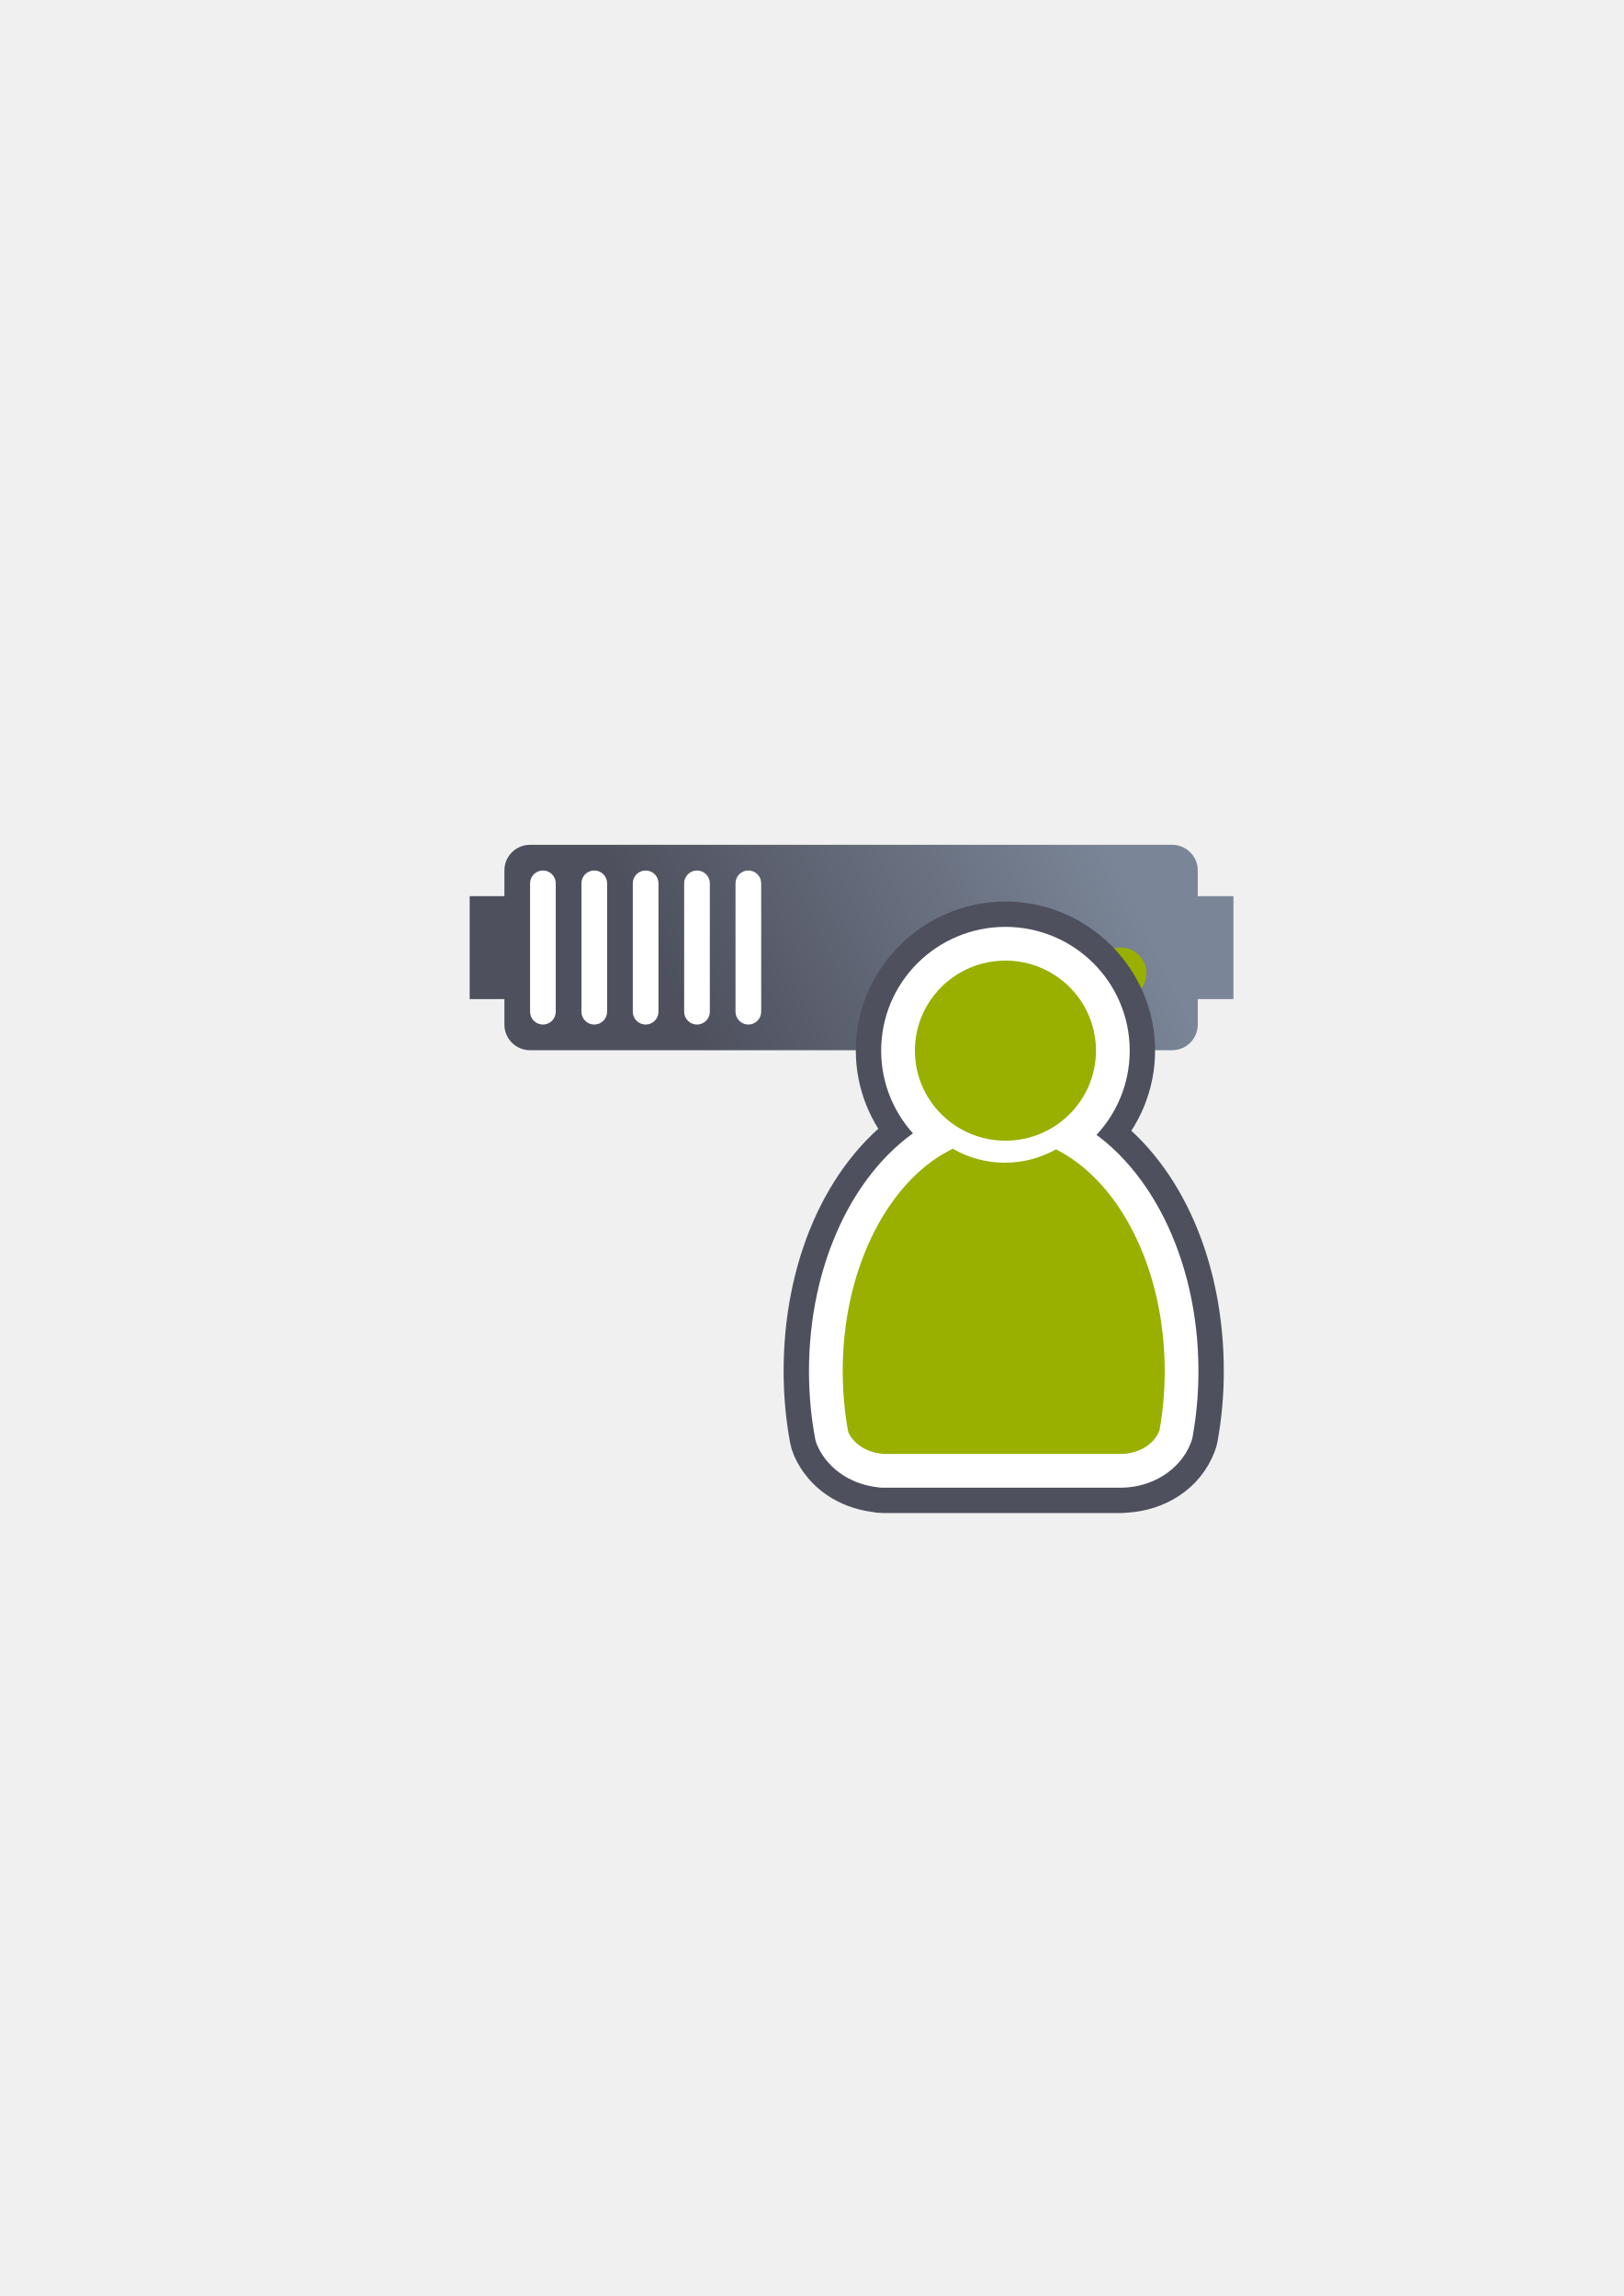
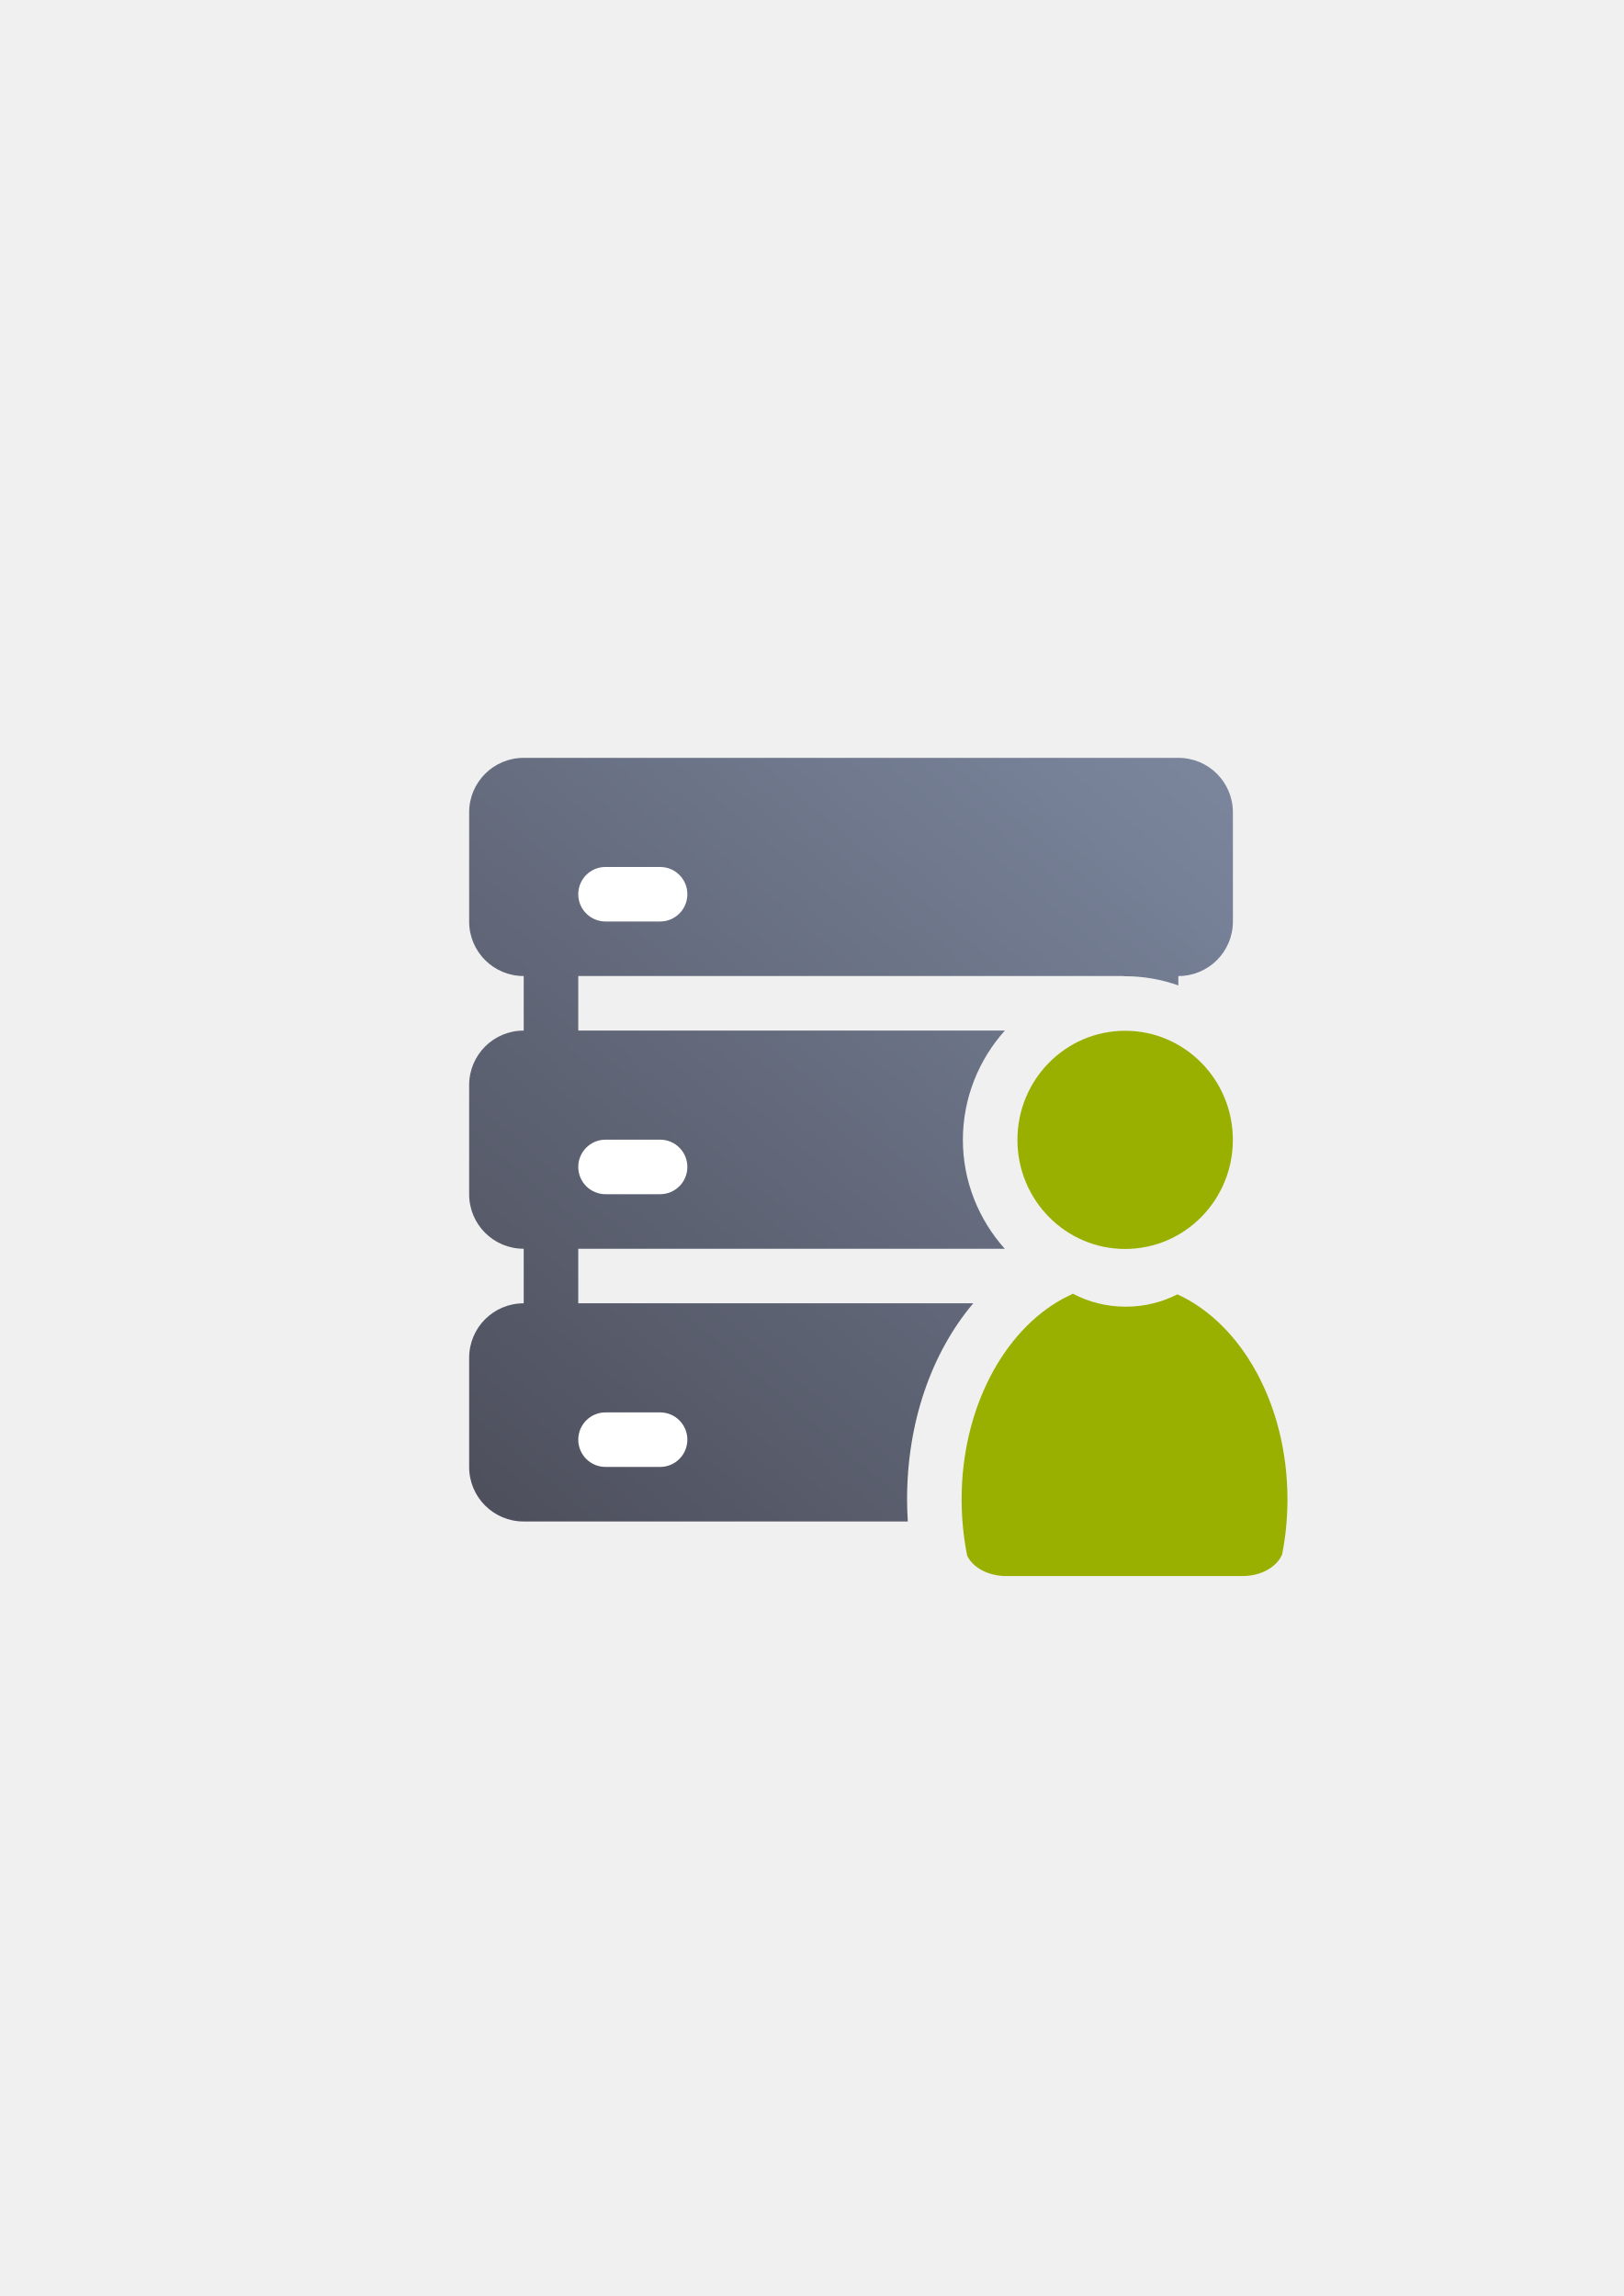
<svg xmlns="http://www.w3.org/2000/svg" xmlns:xlink="http://www.w3.org/1999/xlink" width="210mm" height="297mm" viewBox="0 0 744.094 1052.362" id="svg2" version="1.1">
  <defs id="defs4">
-     <linearGradient id="linearGradient4199">
-       <stop style="stop-color:#4e505d;stop-opacity:1;" offset="0" id="stop4201" />
-       <stop style="stop-color:#7a8597;stop-opacity:1" offset="1" id="stop4203" />
-     </linearGradient>
    <linearGradient id="linearGradient2224">
      <stop id="stop2226" offset="0" style="stop-color:#7c7c7c;stop-opacity:1;" />
      <stop id="stop2228" offset="1" style="stop-color:#b8b8b8;stop-opacity:1;" />
    </linearGradient>
    <linearGradient id="linearGradient15218">
      <stop id="stop15220" offset="0" style="stop-color:#eeeeef;stop-opacity:1;" />
      <stop id="stop2736" offset="0.599" style="stop-color:#d3d7cf;stop-opacity:1;" />
      <stop id="stop2738" offset="0.828" style="stop-color:#ffffff;stop-opacity:1;" />
      <stop id="stop15222" offset="1" style="stop-color:#d3d7cf;stop-opacity:1;" />
    </linearGradient>
    <pattern y="0" x="0" height="6" width="6" patternUnits="userSpaceOnUse" id="EMFhbasepattern" />
    <pattern y="0" x="0" height="6" width="6" patternUnits="userSpaceOnUse" id="EMFhbasepattern-5" />
-     <linearGradient xlink:href="#linearGradient4199" id="linearGradient4205" x1="321" y1="571.362" x2="509" y2="480.362" gradientUnits="userSpaceOnUse" gradientTransform="translate(0,-30)" />
+     <linearGradient xlink:href="#linearGradient4358" id="linearGradient4364" x1="50" y1="375" x2="350" y2="25" gradientUnits="userSpaceOnUse" gradientTransform="translate(0,-2e-5)" />
+     <linearGradient id="linearGradient4358">
+       <stop style="stop-color:#4e505d;stop-opacity:1;" offset="0" id="stop4360" />
+       <stop style="stop-color:#7a859c;stop-opacity:1" offset="1" id="stop4362" />
+     </linearGradient>
  </defs>
  <g id="layer1">
-     <rect style="opacity:1;fill:none;fill-opacity:1;stroke:none;stroke-width:23;stroke-linecap:butt;stroke-linejoin:round;stroke-miterlimit:4;stroke-dasharray:none;stroke-opacity:1" id="rect4160" width="400" height="400" x="190" y="322.362" />
-     <g id="g4220" transform="translate(0,-60)">
-       <path id="rect4153" d="m 242.919,447.215 c -6.52,0 -11.768,5.249 -11.768,11.768 l 0,11.768 -15.91,0 0,47.193 15.91,0 0,11.649 c 0,6.52 5.249,11.768 11.768,11.768 l 294.206,0 c 6.52,0 11.768,-5.249 11.768,-11.768 l 0,-11.649 16.347,0 0,-47.193 -16.347,0 0,-11.768 c 0,-6.52 -5.249,-11.768 -11.768,-11.768 l -294.206,0 z" style="color:#252525;clip-rule:nonzero;display:inline;overflow:visible;visibility:visible;opacity:1;isolation:auto;mix-blend-mode:normal;color-interpolation:sRGB;color-interpolation-filters:linearRGB;solid-color:#252525;solid-opacity:1;fill:url(#linearGradient4205);fill-opacity:1;fill-rule:nonzero;stroke:none;stroke-width:30;stroke-linecap:butt;stroke-linejoin:round;stroke-miterlimit:4;stroke-dasharray:none;stroke-dashoffset:60.96;stroke-opacity:1;color-rendering:auto;image-rendering:auto;shape-rendering:auto;text-rendering:auto;enable-background:accumulate" />
-       <circle r="11.768" cy="506.059" cx="513.589" id="path4159" style="color:#252525;clip-rule:nonzero;display:inline;overflow:visible;visibility:visible;opacity:1;isolation:auto;mix-blend-mode:normal;color-interpolation:sRGB;color-interpolation-filters:linearRGB;solid-color:#252525;solid-opacity:1;fill:#99b000;fill-opacity:1;fill-rule:nonzero;stroke:none;stroke-width:30;stroke-linecap:butt;stroke-linejoin:round;stroke-miterlimit:4;stroke-dasharray:none;stroke-dashoffset:60.96;stroke-opacity:1;color-rendering:auto;image-rendering:auto;shape-rendering:auto;text-rendering:auto;enable-background:accumulate" />
-       <circle r="11.768" cy="506.059" cx="478.284" id="path4163" style="color:#252525;clip-rule:nonzero;display:inline;overflow:visible;visibility:visible;opacity:1;isolation:auto;mix-blend-mode:normal;color-interpolation:sRGB;color-interpolation-filters:linearRGB;solid-color:#252525;solid-opacity:1;fill:#ffffff;fill-opacity:1;fill-rule:nonzero;stroke:none;stroke-width:30;stroke-linecap:butt;stroke-linejoin:round;stroke-miterlimit:4;stroke-dasharray:none;stroke-dashoffset:60.96;stroke-opacity:1;color-rendering:auto;image-rendering:auto;shape-rendering:auto;text-rendering:auto;enable-background:accumulate" />
-       <rect ry="5.884" y="458.986" x="242.919" height="70.61" width="11.768" id="rect4165" style="color:#252525;clip-rule:nonzero;display:inline;overflow:visible;visibility:visible;opacity:1;isolation:auto;mix-blend-mode:normal;color-interpolation:sRGB;color-interpolation-filters:linearRGB;solid-color:#252525;solid-opacity:1;fill:#ffffff;fill-opacity:1;fill-rule:nonzero;stroke:none;stroke-width:30;stroke-linecap:butt;stroke-linejoin:round;stroke-miterlimit:4;stroke-dasharray:none;stroke-dashoffset:60.96;stroke-opacity:1;color-rendering:auto;image-rendering:auto;shape-rendering:auto;text-rendering:auto;enable-background:accumulate" />
-       <rect ry="5.884" y="458.986" x="266.455" height="70.61" width="11.768" id="rect4167" style="color:#252525;clip-rule:nonzero;display:inline;overflow:visible;visibility:visible;opacity:1;isolation:auto;mix-blend-mode:normal;color-interpolation:sRGB;color-interpolation-filters:linearRGB;solid-color:#252525;solid-opacity:1;fill:#ffffff;fill-opacity:1;fill-rule:nonzero;stroke:none;stroke-width:30;stroke-linecap:butt;stroke-linejoin:round;stroke-miterlimit:4;stroke-dasharray:none;stroke-dashoffset:60.96;stroke-opacity:1;color-rendering:auto;image-rendering:auto;shape-rendering:auto;text-rendering:auto;enable-background:accumulate" />
-       <rect ry="5.884" y="458.986" x="289.992" height="70.61" width="11.768" id="rect4169" style="color:#252525;clip-rule:nonzero;display:inline;overflow:visible;visibility:visible;opacity:1;isolation:auto;mix-blend-mode:normal;color-interpolation:sRGB;color-interpolation-filters:linearRGB;solid-color:#252525;solid-opacity:1;fill:#ffffff;fill-opacity:1;fill-rule:nonzero;stroke:none;stroke-width:30;stroke-linecap:butt;stroke-linejoin:round;stroke-miterlimit:4;stroke-dasharray:none;stroke-dashoffset:60.96;stroke-opacity:1;color-rendering:auto;image-rendering:auto;shape-rendering:auto;text-rendering:auto;enable-background:accumulate" />
-       <rect ry="5.884" y="458.986" x="313.528" height="70.61" width="11.768" id="rect4173" style="color:#252525;clip-rule:nonzero;display:inline;overflow:visible;visibility:visible;opacity:1;isolation:auto;mix-blend-mode:normal;color-interpolation:sRGB;color-interpolation-filters:linearRGB;solid-color:#252525;solid-opacity:1;fill:#ffffff;fill-opacity:1;fill-rule:nonzero;stroke:none;stroke-width:30;stroke-linecap:butt;stroke-linejoin:round;stroke-miterlimit:4;stroke-dasharray:none;stroke-dashoffset:60.96;stroke-opacity:1;color-rendering:auto;image-rendering:auto;shape-rendering:auto;text-rendering:auto;enable-background:accumulate" />
-       <rect ry="5.884" y="458.986" x="337.065" height="70.61" width="11.768" id="rect4175" style="color:#252525;clip-rule:nonzero;display:inline;overflow:visible;visibility:visible;opacity:1;isolation:auto;mix-blend-mode:normal;color-interpolation:sRGB;color-interpolation-filters:linearRGB;solid-color:#252525;solid-opacity:1;fill:#ffffff;fill-opacity:1;fill-rule:nonzero;stroke:none;stroke-width:30;stroke-linecap:butt;stroke-linejoin:round;stroke-miterlimit:4;stroke-dasharray:none;stroke-dashoffset:60.96;stroke-opacity:1;color-rendering:auto;image-rendering:auto;shape-rendering:auto;text-rendering:auto;enable-background:accumulate" />
-     </g>
-     <g id="g4198" transform="matrix(0.6185124,0,0,0.6185124,215.5242,235.2637)" style="fill:#99b000;stroke:#ffffff;stroke-width:50;stroke-miterlimit:4;stroke-dasharray:none;stroke-linejoin:round">
-       <path style="color:#252525;font-style:normal;font-variant:normal;font-weight:normal;font-stretch:normal;font-size:medium;line-height:normal;font-family:sans-serif;text-indent:0;text-align:start;text-decoration:none;text-decoration-line:none;text-decoration-style:solid;text-decoration-color:#252525;letter-spacing:normal;word-spacing:normal;text-transform:none;direction:ltr;block-progression:tb;writing-mode:lr-tb;baseline-shift:baseline;text-anchor:start;white-space:normal;clip-rule:nonzero;display:inline;overflow:visible;visibility:visible;opacity:1;isolation:auto;mix-blend-mode:normal;color-interpolation:sRGB;color-interpolation-filters:linearRGB;solid-color:#252525;solid-opacity:1;fill:#ffffff;fill-opacity:1;fill-rule:nonzero;stroke:#4e505d;stroke-width:37.999;stroke-linecap:round;stroke-linejoin:round;stroke-miterlimit:4;stroke-dasharray:none;stroke-dashoffset:0;stroke-opacity:1;color-rendering:auto;image-rendering:auto;shape-rendering:auto;text-rendering:auto;enable-background:accumulate" d="m 396.499,306.699 c -50.37,2.2e-4 -91.865,41.189 -91.865,91.504 -8e-5,23.493 9.126,44.925 23.898,61.175 -48.713,34.341 -77.386,101.124 -77.386,176.286 0,17.14 1.566,33.779 4.501,49.677 a 24.785,24.785 0 0 0 1.746,5.615 c 7.889,17.649 24.537,27.886 42.93,30.271 a 24.785,24.785 0 0 0 5.428,0.636 l 176.541,0 a 24.785,24.785 0 0 0 0.352,-0.016 l -0.003,0.003 c 0.051,-7.3e-4 0.101,-0.012 0.152,-0.013 a 24.785,24.785 0 0 0 2.746,-0.213 c 21.021,-1.248 40.479,-12.637 48.261,-33.149 a 24.785,24.785 0 0 0 1.22,-4.411 c 2.786,-15.518 4.263,-31.727 4.263,-48.403 0,-74.342 -28.061,-140.713 -75.831,-175.167 15.378,-16.374 24.915,-38.259 24.915,-62.291 1.5e-4,-50.315 -41.495,-91.504 -91.865,-91.504 z m 0,49.564 c 23.728,1e-4 42.301,18.556 42.301,41.939 6e-5,23.383 -18.573,41.939 -42.301,41.939 -23.728,-10e-5 -42.301,-18.556 -42.301,-41.939 -8e-5,-23.383 18.573,-41.939 42.301,-41.939 z m -37.457,142.653 c 11.528,4.504 24.026,7.115 37.067,7.115 12.582,0 24.655,-2.443 35.844,-6.651 31.065,21.859 57.764,73.498 57.764,136.28 0,12.17 -1.099,23.899 -2.888,35.192 -0.821,0.532 -2.344,1.403 -4.885,1.439 a 24.785,24.785 0 0 0 -0.1,0.006 l -174.044,0 a 24.785,24.785 0 0 0 -0.29,-0.035 c -1.841,-0.131 -3.045,-0.746 -3.853,-1.229 -1.81,-11.356 -2.946,-23.135 -2.946,-35.37 0,-63.162 27.003,-115.37 58.332,-136.748 z" id="path4200" />
-     </g>
-     <g style="fill:#99b000;stroke:#ffffff;stroke-width:50;stroke-miterlimit:4;stroke-dasharray:none;stroke-linejoin:round" transform="matrix(0.6185124,0,0,0.6185124,215.5242,235.2637)" id="g4192">
-       <path style="fill:#99b000;fill-opacity:1;stroke:#ffffff;stroke-width:50;stroke-linecap:round;stroke-linejoin:round;stroke-miterlimit:4;stroke-dasharray:none;stroke-opacity:1" d="m 357.322,470.803 c -0.12,0.106 -0.229,0.22 -0.353,0.323 l -6.686,3.622 c -43.609,25.834 -74.353,88.146 -74.353,160.913 0,15.63 1.426,30.773 4.085,45.18 3.945,8.826 13.858,15.295 25.736,16.14 l 0,0.098 176.541,0 0,-0.008 c 13.332,-0.188 24.56,-7.443 28.333,-17.388 2.524,-14.06 3.874,-28.81 3.874,-44.022 0,-76.18 -33.698,-140.901 -80.576,-164.302 -11.192,6.284 -24.094,9.889 -37.813,9.889 -14.12,1e-5 -27.373,-3.818 -38.787,-10.446 z" id="path4194" />
-       <ellipse style="fill:#99b000;fill-opacity:1;stroke:#ffffff;stroke-width:50;stroke-linejoin:round;stroke-miterlimit:4;stroke-dasharray:none;stroke-opacity:1" id="ellipse4196" cy="398.204" cx="396.498" rx="67.083" ry="66.721" />
-     </g>
-     <g id="g4289" transform="matrix(0.6185124,0,0,0.6185124,215.5242,235.2637)" style="fill:#99b000">
-       <path id="path2176" d="m 357.322,470.803 c -0.12,0.106 -0.229,0.22 -0.353,0.323 l -6.686,3.622 c -43.609,25.834 -74.353,88.146 -74.353,160.913 0,15.63 1.426,30.773 4.085,45.18 3.945,8.826 13.858,15.295 25.736,16.14 l 0,0.098 176.541,0 0,-0.008 c 13.332,-0.188 24.56,-7.443 28.333,-17.388 2.524,-14.06 3.874,-28.81 3.874,-44.022 0,-76.18 -33.698,-140.901 -80.576,-164.302 -11.192,6.284 -24.094,9.889 -37.813,9.889 -14.12,1e-5 -27.373,-3.818 -38.787,-10.446 z" style="fill:#99b000;fill-opacity:1;stroke:none;stroke-width:41.152;stroke-linecap:round;stroke-linejoin:round;stroke-opacity:1" />
-       <ellipse ry="66.721" rx="67.083" cx="396.498" cy="398.204" id="circle2187-6" style="fill:#99b000;fill-opacity:1;stroke:none;stroke-width:14;stroke-miterlimit:4;stroke-dasharray:none;stroke-opacity:1" />
+     <g transform="translate(190,-330)" id="g4810">
+       <path id="rect3505" transform="translate(0,652.3622)" d="M 50,25 C 36.15,25 25,36.15 25,50 l 0,50 c 0,13.85 11.15,25 25,25 l 0,25 c -13.85,0 -25,11.15 -25,25 l 0,50 c 0,13.85 11.15,25 25,25 l 0,25 c -13.85,0 -25,11.15 -25,25 l 0,50 c 0,13.85 11.15,25 25,25 l 176.02,0 c -0.214,-3.345 -0.336,-6.721 -0.336,-10.131 0,-34.64 10.815,-66.736 30.326,-89.869 L 75,275 l 0,-25 195.439,0 c -11.886,-13.324 -19.182,-30.841 -19.182,-49.91 0,-19.125 7.289,-36.741 19.227,-50.09 L 75,150 l 0,-25 250,0 0,0.102 c 0.207,-0.002 0.412,-0.016 0.619,-0.016 l 0,0.002 c 8.535,1e-4 16.735,1.498 24.381,4.211 L 350,125 c 13.85,0 25,-11.15 25,-25 l 0,-50 C 375,36.15 363.85,25 350,25 l -12.5,0 -275,0 -12.5,0 z m 275.619,150.086 c -13.575,1.5e-4 -24.361,10.725 -24.361,25.004 0,14.279 10.786,25.004 24.361,25.004 13.575,-1.6e-4 24.361,-10.725 24.361,-25.004 0,-14.279 -10.786,-25.004 -24.361,-25.004 z m -21.615,123.186 c -14.911,11.359 -28.32,36.143 -28.32,66.598 0,3.445 0.191,6.82 0.504,10.131 L 350,375 c 12.154,0 22.226,-8.587 24.512,-20.049 -2.502,-25.672 -14.422,-46.138 -27.592,-56.412 -6.706,1.895 -13.74,3.012 -21.018,3.012 -7.599,0 -14.93,-1.22 -21.898,-3.279 z" style="fill:url(#linearGradient4364);fill-opacity:1;stroke:none" />
+       <rect ry="25" y="652.362" x="0" height="400" width="400" id="rect4366" style="fill:none;stroke:none" />
+       <rect ry="12.5" y="727.362" x="75" height="25" width="50" id="rect4368" style="fill:#ffffff;stroke:none" />
+       <rect style="fill:#ffffff;stroke:none" id="rect4370" width="50" height="25" x="75" y="852.362" ry="12.5" />
+       <rect ry="12.5" y="977.362" x="75" height="25" width="50" id="rect4372" style="fill:#ffffff;stroke:none" />
+       <path id="path2176" d="m 325.619,802.448 a 49.362,50.004 0 0 0 -49.361,50.004 49.362,50.004 0 0 0 49.361,50.004 49.362,50.004 0 0 0 49.361,-50.004 49.362,50.004 0 0 0 -49.361,-50.004 z M 301.625,922.934 c -0.075,0.061 -0.143,0.127 -0.221,0.186 l -4.186,2.07 c -27.294,14.777 -46.535,50.419 -46.535,92.041 0,8.94 0.892,17.603 2.557,25.844 2.469,5.049 8.673,8.749 16.107,9.232 l 0,0.055 110.494,0 c 8.344,-0.108 15.373,-4.257 17.734,-9.945 1.58,-8.042 2.424,-16.478 2.424,-25.18 0,-43.574 -21.091,-80.595 -50.432,-93.98 -7.005,3.594 -15.079,5.656 -23.666,5.656 -8.837,0 -17.133,-2.183 -24.277,-5.975 l 0,-0.004 z" style="fill:#99b000;fill-opacity:1;stroke:none;stroke-width:41.152;stroke-linecap:round;stroke-linejoin:round;stroke-opacity:1" />
    </g>
  </g>
</svg>
